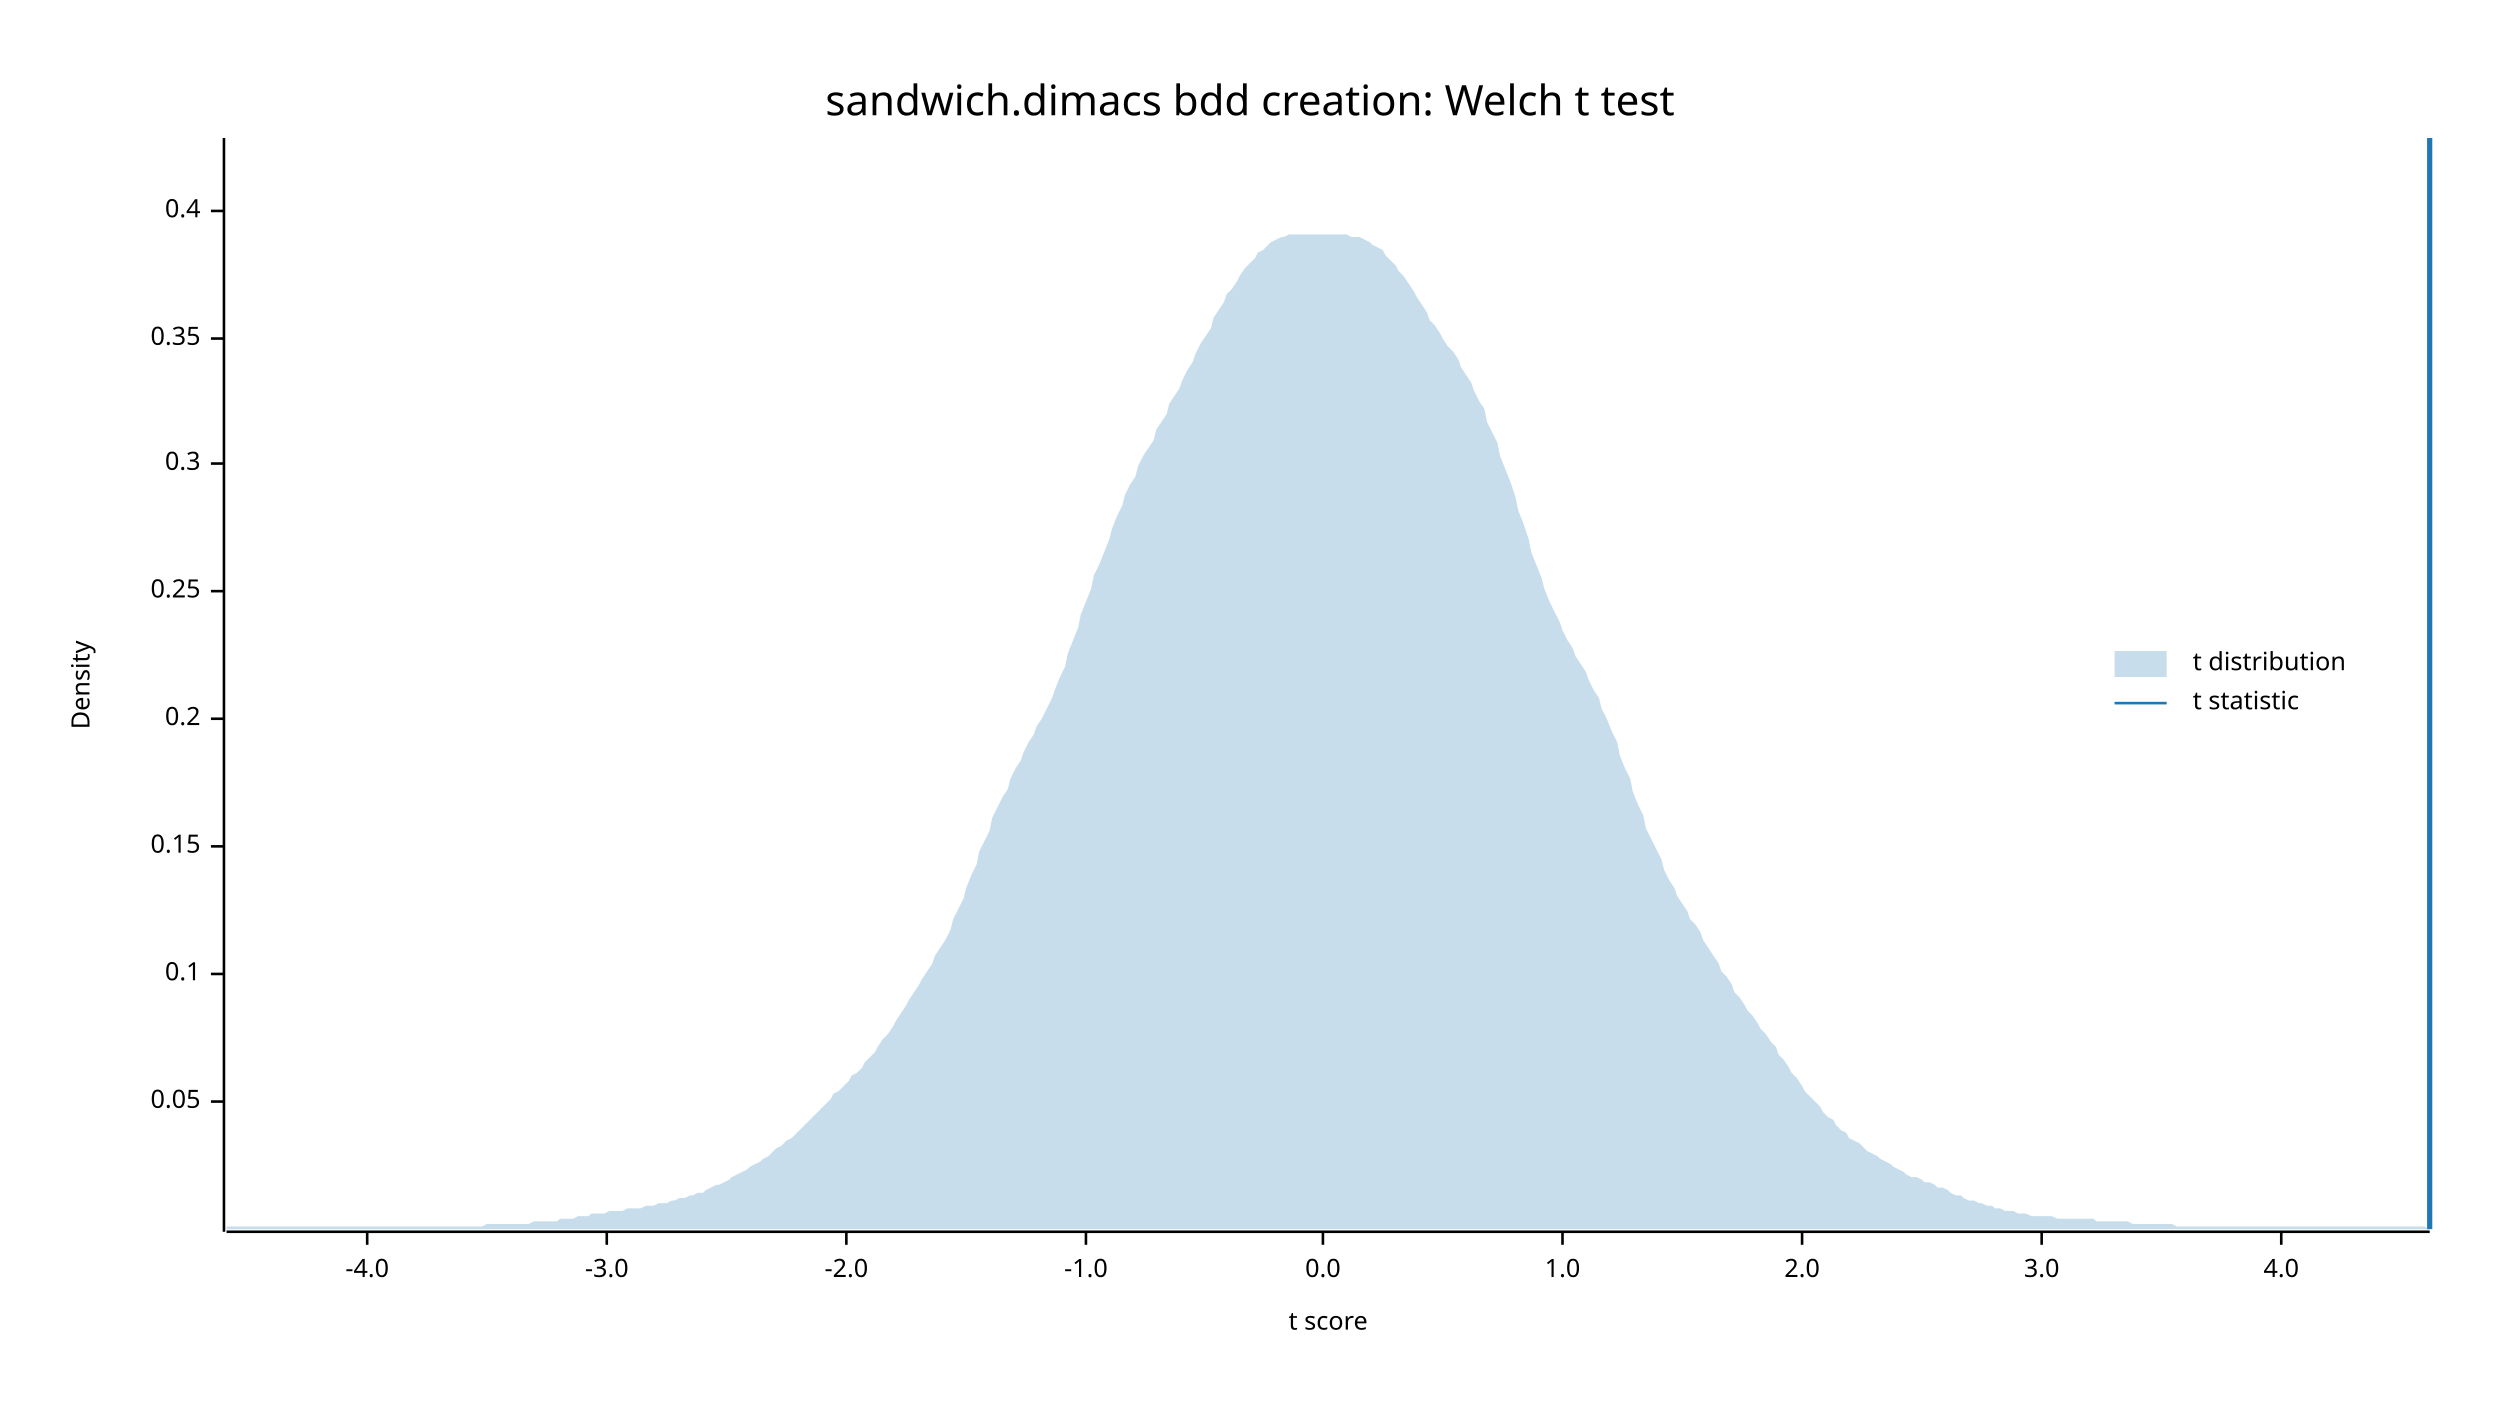
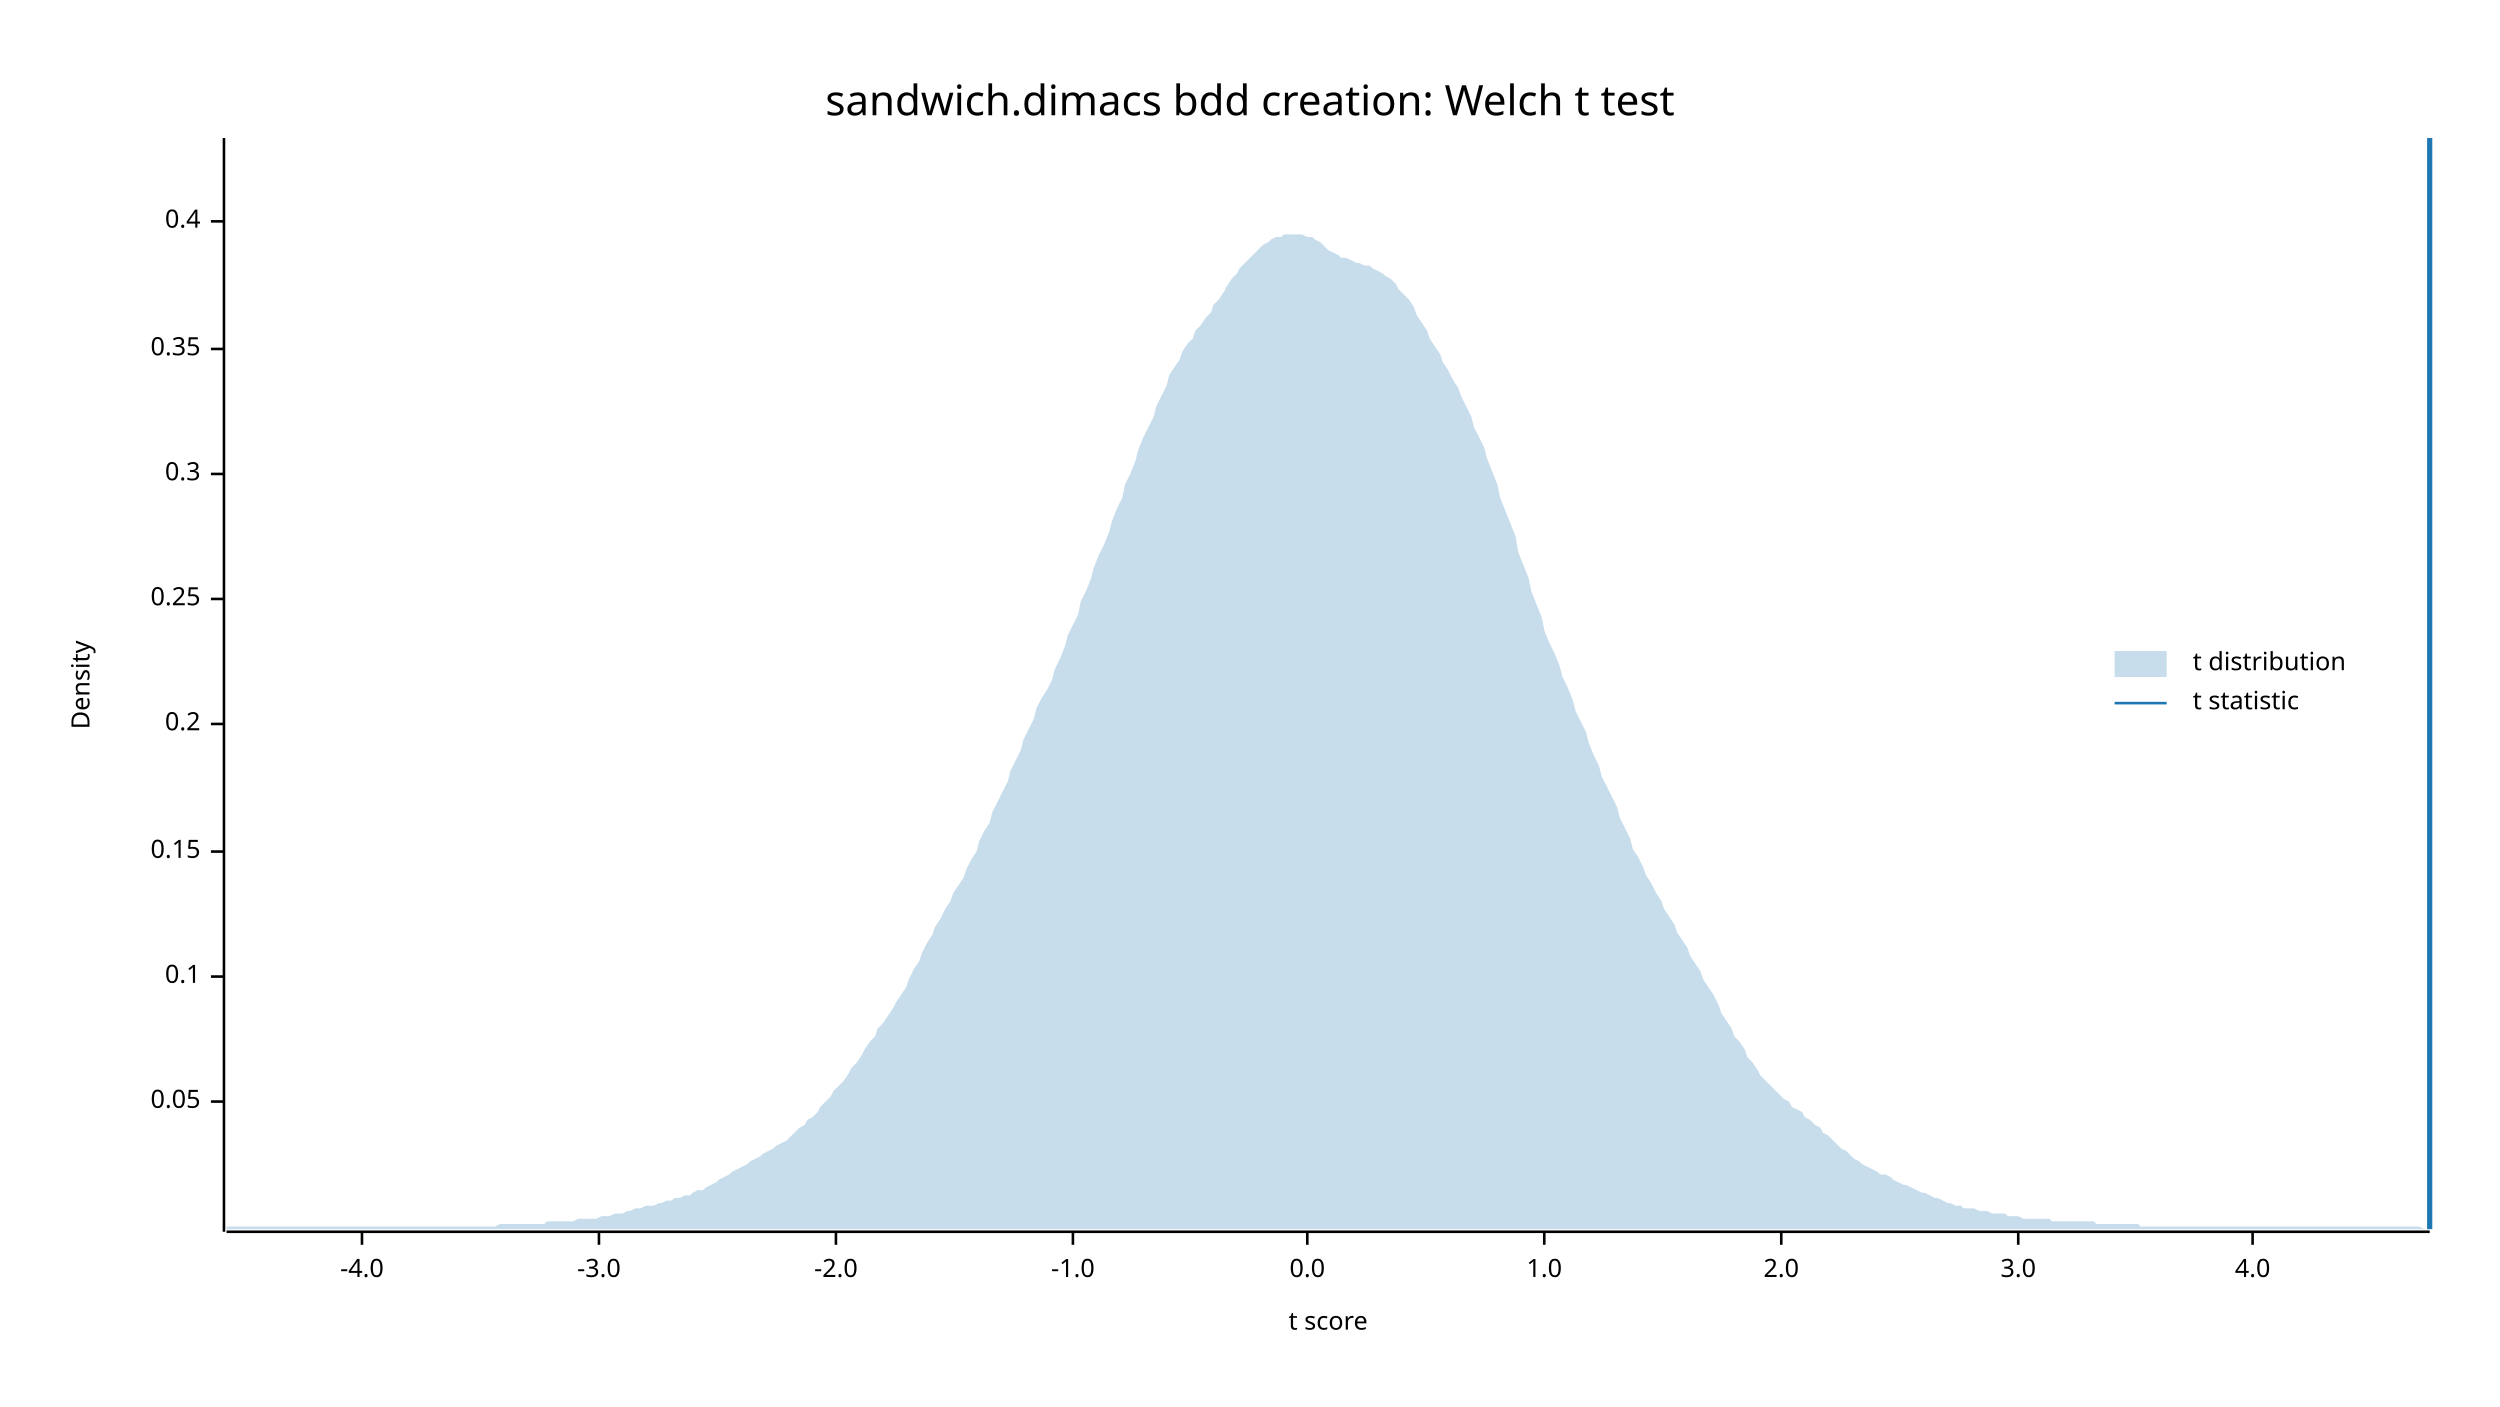
<svg xmlns="http://www.w3.org/2000/svg" width="960" height="540" viewBox="0 0 960 540">
  <text x="480" y="32" dy="0.76em" text-anchor="middle" font-family="sans-serif" font-size="16.129" opacity="1" fill="#000000">
sandwich.dimacs bdd creation: Welch t test
</text>
  <text x="27" y="263" dy="0.76em" text-anchor="middle" font-family="sans-serif" font-size="9.677" opacity="1" fill="#000000" transform="rotate(270, 27, 263)">
Density
</text>
  <text x="510" y="513" dy="-0.5ex" text-anchor="middle" font-family="sans-serif" font-size="9.677" opacity="1" fill="#000000">
t score
</text>
  <polyline fill="none" opacity="1" stroke="#000000" stroke-width="1" points="86,53 86,473 " />
  <text x="77" y="423" dy="0.5ex" text-anchor="end" font-family="sans-serif" font-size="9.677" opacity="1" fill="#000000">
0.05
</text>
  <polyline fill="none" opacity="1" stroke="#000000" stroke-width="1" points="81,423 86,423 " />
-   <text x="77" y="374" dy="0.5ex" text-anchor="end" font-family="sans-serif" font-size="9.677" opacity="1" fill="#000000">
+   <text x="77" y="375" dy="0.5ex" text-anchor="end" font-family="sans-serif" font-size="9.677" opacity="1" fill="#000000">
0.1
</text>
-   <polyline fill="none" opacity="1" stroke="#000000" stroke-width="1" points="81,374 86,374 " />
-   <text x="77" y="325" dy="0.5ex" text-anchor="end" font-family="sans-serif" font-size="9.677" opacity="1" fill="#000000">
+   <polyline fill="none" opacity="1" stroke="#000000" stroke-width="1" points="81,375 86,375 " />
+   <text x="77" y="327" dy="0.5ex" text-anchor="end" font-family="sans-serif" font-size="9.677" opacity="1" fill="#000000">
0.15
</text>
-   <polyline fill="none" opacity="1" stroke="#000000" stroke-width="1" points="81,325 86,325 " />
-   <text x="77" y="276" dy="0.5ex" text-anchor="end" font-family="sans-serif" font-size="9.677" opacity="1" fill="#000000">
+   <polyline fill="none" opacity="1" stroke="#000000" stroke-width="1" points="81,327 86,327 " />
+   <text x="77" y="278" dy="0.5ex" text-anchor="end" font-family="sans-serif" font-size="9.677" opacity="1" fill="#000000">
0.2
</text>
-   <polyline fill="none" opacity="1" stroke="#000000" stroke-width="1" points="81,276 86,276 " />
-   <text x="77" y="227" dy="0.5ex" text-anchor="end" font-family="sans-serif" font-size="9.677" opacity="1" fill="#000000">
+   <polyline fill="none" opacity="1" stroke="#000000" stroke-width="1" points="81,278 86,278 " />
+   <text x="77" y="230" dy="0.5ex" text-anchor="end" font-family="sans-serif" font-size="9.677" opacity="1" fill="#000000">
0.25
</text>
-   <polyline fill="none" opacity="1" stroke="#000000" stroke-width="1" points="81,227 86,227 " />
-   <text x="77" y="178" dy="0.5ex" text-anchor="end" font-family="sans-serif" font-size="9.677" opacity="1" fill="#000000">
+   <polyline fill="none" opacity="1" stroke="#000000" stroke-width="1" points="81,230 86,230 " />
+   <text x="77" y="182" dy="0.5ex" text-anchor="end" font-family="sans-serif" font-size="9.677" opacity="1" fill="#000000">
0.3
</text>
-   <polyline fill="none" opacity="1" stroke="#000000" stroke-width="1" points="81,178 86,178 " />
-   <text x="77" y="130" dy="0.5ex" text-anchor="end" font-family="sans-serif" font-size="9.677" opacity="1" fill="#000000">
+   <polyline fill="none" opacity="1" stroke="#000000" stroke-width="1" points="81,182 86,182 " />
+   <text x="77" y="134" dy="0.5ex" text-anchor="end" font-family="sans-serif" font-size="9.677" opacity="1" fill="#000000">
0.35
</text>
-   <polyline fill="none" opacity="1" stroke="#000000" stroke-width="1" points="81,130 86,130 " />
-   <text x="77" y="81" dy="0.5ex" text-anchor="end" font-family="sans-serif" font-size="9.677" opacity="1" fill="#000000">
+   <polyline fill="none" opacity="1" stroke="#000000" stroke-width="1" points="81,134 86,134 " />
+   <text x="77" y="85" dy="0.5ex" text-anchor="end" font-family="sans-serif" font-size="9.677" opacity="1" fill="#000000">
0.4
</text>
-   <polyline fill="none" opacity="1" stroke="#000000" stroke-width="1" points="81,81 86,81 " />
+   <polyline fill="none" opacity="1" stroke="#000000" stroke-width="1" points="81,85 86,85 " />
  <polyline fill="none" opacity="1" stroke="#000000" stroke-width="1" points="87,473 933,473 " />
-   <text x="141" y="483" dy="0.76em" text-anchor="middle" font-family="sans-serif" font-size="9.677" opacity="1" fill="#000000">
+   <text x="139" y="483" dy="0.76em" text-anchor="middle" font-family="sans-serif" font-size="9.677" opacity="1" fill="#000000">
-4.0
</text>
-   <polyline fill="none" opacity="1" stroke="#000000" stroke-width="1" points="141,473 141,478 " />
-   <text x="233" y="483" dy="0.76em" text-anchor="middle" font-family="sans-serif" font-size="9.677" opacity="1" fill="#000000">
+   <polyline fill="none" opacity="1" stroke="#000000" stroke-width="1" points="139,473 139,478 " />
+   <text x="230" y="483" dy="0.76em" text-anchor="middle" font-family="sans-serif" font-size="9.677" opacity="1" fill="#000000">
-3.0
</text>
-   <polyline fill="none" opacity="1" stroke="#000000" stroke-width="1" points="233,473 233,478 " />
-   <text x="325" y="483" dy="0.76em" text-anchor="middle" font-family="sans-serif" font-size="9.677" opacity="1" fill="#000000">
+   <polyline fill="none" opacity="1" stroke="#000000" stroke-width="1" points="230,473 230,478 " />
+   <text x="321" y="483" dy="0.76em" text-anchor="middle" font-family="sans-serif" font-size="9.677" opacity="1" fill="#000000">
-2.0
</text>
-   <polyline fill="none" opacity="1" stroke="#000000" stroke-width="1" points="325,473 325,478 " />
-   <text x="417" y="483" dy="0.76em" text-anchor="middle" font-family="sans-serif" font-size="9.677" opacity="1" fill="#000000">
+   <polyline fill="none" opacity="1" stroke="#000000" stroke-width="1" points="321,473 321,478 " />
+   <text x="412" y="483" dy="0.76em" text-anchor="middle" font-family="sans-serif" font-size="9.677" opacity="1" fill="#000000">
-1.0
</text>
-   <polyline fill="none" opacity="1" stroke="#000000" stroke-width="1" points="417,473 417,478 " />
-   <text x="508" y="483" dy="0.76em" text-anchor="middle" font-family="sans-serif" font-size="9.677" opacity="1" fill="#000000">
+   <polyline fill="none" opacity="1" stroke="#000000" stroke-width="1" points="412,473 412,478 " />
+   <text x="502" y="483" dy="0.76em" text-anchor="middle" font-family="sans-serif" font-size="9.677" opacity="1" fill="#000000">
0.0
</text>
-   <polyline fill="none" opacity="1" stroke="#000000" stroke-width="1" points="508,473 508,478 " />
-   <text x="600" y="483" dy="0.76em" text-anchor="middle" font-family="sans-serif" font-size="9.677" opacity="1" fill="#000000">
+   <polyline fill="none" opacity="1" stroke="#000000" stroke-width="1" points="502,473 502,478 " />
+   <text x="593" y="483" dy="0.76em" text-anchor="middle" font-family="sans-serif" font-size="9.677" opacity="1" fill="#000000">
1.0
</text>
-   <polyline fill="none" opacity="1" stroke="#000000" stroke-width="1" points="600,473 600,478 " />
-   <text x="692" y="483" dy="0.76em" text-anchor="middle" font-family="sans-serif" font-size="9.677" opacity="1" fill="#000000">
+   <polyline fill="none" opacity="1" stroke="#000000" stroke-width="1" points="593,473 593,478 " />
+   <text x="684" y="483" dy="0.76em" text-anchor="middle" font-family="sans-serif" font-size="9.677" opacity="1" fill="#000000">
2.0
</text>
-   <polyline fill="none" opacity="1" stroke="#000000" stroke-width="1" points="692,473 692,478 " />
-   <text x="784" y="483" dy="0.76em" text-anchor="middle" font-family="sans-serif" font-size="9.677" opacity="1" fill="#000000">
+   <polyline fill="none" opacity="1" stroke="#000000" stroke-width="1" points="684,473 684,478 " />
+   <text x="775" y="483" dy="0.76em" text-anchor="middle" font-family="sans-serif" font-size="9.677" opacity="1" fill="#000000">
3.0
</text>
-   <polyline fill="none" opacity="1" stroke="#000000" stroke-width="1" points="784,473 784,478 " />
-   <text x="876" y="483" dy="0.76em" text-anchor="middle" font-family="sans-serif" font-size="9.677" opacity="1" fill="#000000">
+   <polyline fill="none" opacity="1" stroke="#000000" stroke-width="1" points="775,473 775,478 " />
+   <text x="865" y="483" dy="0.76em" text-anchor="middle" font-family="sans-serif" font-size="9.677" opacity="1" fill="#000000">
4.0
</text>
-   <polyline fill="none" opacity="1" stroke="#000000" stroke-width="1" points="876,473 876,478 " />
-   <polygon opacity="0.25" fill="#1F78B4" points="87,471 88,471 90,471 92,471 93,471 95,471 97,471 98,471 100,471 102,471 103,471 105,471 107,471 109,471 110,471 112,471 114,471 115,471 117,471 119,471 120,471 122,471 124,471 125,471 127,471 129,471 131,471 132,471 134,471 136,471 137,471 139,471 141,471 142,471 144,471 146,471 148,471 149,471 151,471 153,471 154,471 156,471 158,471 159,471 161,471 163,471 164,471 166,471 168,471 170,471 171,471 173,471 175,471 176,471 178,471 180,471 181,471 183,471 185,471 187,470 188,470 190,470 192,470 193,470 195,470 197,470 198,470 200,470 202,470 203,470 205,469 207,469 209,469 210,469 212,469 214,469 215,468 217,468 219,468 220,468 222,467 224,467 226,467 227,466 229,466 231,466 232,466 234,465 236,465 237,465 239,465 241,464 242,464 244,464 246,464 248,463 249,463 251,463 253,462 254,462 256,462 258,461 259,461 261,460 263,460 265,459 266,459 268,458 270,458 271,457 273,456 275,455 276,455 278,454 280,453 281,452 283,451 285,450 287,449 288,448 290,447 292,446 293,445 295,444 297,442 298,441 300,440 302,438 304,437 305,436 307,434 309,432 310,431 312,429 314,427 315,426 317,424 319,422 320,420 322,419 324,417 326,415 327,413 329,412 331,410 332,408 334,406 336,404 337,402 339,399 341,397 343,394 344,392 346,389 348,386 349,384 351,381 353,378 354,376 356,373 358,370 359,367 361,364 363,361 365,357 366,353 368,349 370,345 371,341 373,336 375,332 376,327 378,323 380,319 381,314 383,310 385,306 387,303 388,299 390,295 392,292 393,289 395,285 397,282 398,279 400,276 402,272 404,268 405,265 407,260 409,256 410,251 412,246 414,241 415,236 417,231 419,226 420,221 422,217 424,212 426,207 427,203 429,198 431,194 432,190 434,186 436,183 437,179 439,175 441,172 443,169 444,165 446,162 448,159 449,155 451,152 453,149 454,146 456,142 458,139 459,136 461,132 463,129 465,126 466,122 468,119 470,116 471,113 473,111 475,108 476,106 478,103 480,101 482,99 483,97 485,96 487,94 488,93 490,92 492,91 493,91 495,90 497,90 498,90 500,90 502,90 504,90 505,90 507,90 509,90 510,90 512,90 514,90 515,90 517,90 519,91 521,91 522,91 524,92 526,93 527,94 529,95 531,96 532,98 534,100 536,102 537,104 539,106 541,109 543,112 544,114 546,117 548,120 549,123 551,125 553,128 554,130 556,133 558,135 560,138 561,141 563,144 565,147 566,150 568,154 570,157 571,162 573,166 575,170 576,175 578,180 580,185 582,191 583,196 585,201 587,207 588,212 590,217 592,222 593,226 595,231 597,235 599,239 600,242 602,246 604,249 605,252 607,255 609,258 610,261 612,265 614,268 615,272 617,276 619,281 621,285 622,290 624,295 626,299 627,304 629,309 631,313 632,318 634,322 636,326 638,330 639,334 641,338 643,341 644,344 646,347 648,350 649,353 651,355 653,358 654,361 656,364 658,367 660,370 661,373 663,375 665,378 666,381 668,383 670,386 671,388 673,390 675,393 676,395 678,397 680,400 682,402 683,405 685,407 687,410 688,412 690,414 692,417 693,419 695,421 697,423 699,425 700,427 702,429 704,430 705,432 707,434 709,435 710,437 712,438 714,439 715,440 717,442 719,443 721,444 722,445 724,446 726,447 727,448 729,449 731,450 732,451 734,452 736,452 738,453 739,454 741,454 743,455 744,456 746,456 748,457 749,458 751,459 753,459 754,460 756,461 758,461 760,462 761,462 763,463 765,463 766,464 768,464 770,465 771,465 773,465 775,466 777,466 778,466 780,467 782,467 783,467 785,467 787,467 788,467 790,468 792,468 793,468 795,468 797,468 799,468 800,468 802,468 804,468 805,469 807,469 809,469 810,469 812,469 814,469 816,469 817,469 819,470 821,470 822,470 824,470 826,470 827,470 829,470 831,470 832,470 834,470 836,471 838,471 839,471 841,471 843,471 844,471 846,471 848,471 849,471 851,471 853,471 855,471 856,471 858,471 860,471 861,471 863,471 865,471 866,471 868,471 870,471 871,471 873,471 875,471 877,471 878,471 880,471 882,471 883,471 885,471 887,471 888,471 890,471 892,471 894,471 895,471 897,471 899,471 900,471 902,471 904,471 905,471 907,471 909,471 910,471 912,471 914,471 916,471 917,471 919,471 921,471 922,471 924,471 926,471 927,471 929,471 931,471 933,472 933,472 87,472 " />
+   <polyline fill="none" opacity="1" stroke="#000000" stroke-width="1" points="865,473 865,478 " />
+   <polygon opacity="0.25" fill="#1F78B4" points="87,471 88,471 90,471 92,471 93,471 95,471 97,471 98,471 100,471 102,471 103,471 105,471 107,471 109,471 110,471 112,471 114,471 115,471 117,471 119,471 120,471 122,471 124,471 125,471 127,471 129,471 131,471 132,471 134,471 136,471 137,471 139,471 141,471 142,471 144,471 146,471 148,471 149,471 151,471 153,471 154,471 156,471 158,471 159,471 161,471 163,471 164,471 166,471 168,471 170,471 171,471 173,471 175,471 176,471 178,471 180,471 181,471 183,471 185,471 187,471 188,471 190,471 192,470 193,470 195,470 197,470 198,470 200,470 202,470 203,470 205,470 207,470 209,470 210,469 212,469 214,469 215,469 217,469 219,469 220,469 222,468 224,468 226,468 227,468 229,468 231,467 232,467 234,467 236,466 237,466 239,466 241,465 242,465 244,464 246,464 248,463 249,463 251,463 253,462 254,462 256,461 258,461 259,460 261,460 263,459 265,459 266,458 268,457 270,457 271,456 273,455 275,454 276,453 278,452 280,451 281,450 283,449 285,448 287,447 288,446 290,445 292,444 293,443 295,442 297,441 298,440 300,439 302,438 304,436 305,435 307,433 309,432 310,430 312,429 314,427 315,425 317,423 319,421 320,419 322,417 324,415 326,412 327,410 329,408 331,405 332,403 334,400 336,398 337,395 339,393 341,390 343,387 344,385 346,382 348,379 349,376 351,372 353,369 354,366 356,362 358,359 359,356 361,353 363,349 365,346 366,343 368,340 370,337 371,334 373,330 375,327 376,323 378,319 380,316 381,312 383,308 385,304 387,300 388,296 390,292 392,288 393,284 395,280 397,276 398,272 400,268 402,265 404,261 405,257 407,253 409,248 410,244 412,240 414,236 415,231 417,227 419,222 420,218 422,213 424,209 426,204 427,200 429,195 431,191 432,186 434,182 436,177 437,173 439,168 441,164 443,160 444,156 446,152 448,148 449,144 451,141 453,138 454,135 456,132 458,130 459,127 461,125 463,122 465,120 466,117 468,115 470,112 471,110 473,107 475,105 476,103 478,101 480,99 482,97 483,96 485,94 487,93 488,92 490,91 492,91 493,90 495,90 497,90 498,90 500,90 502,91 504,91 505,92 507,93 509,95 510,96 512,97 514,98 515,99 517,99 519,100 521,101 522,101 524,102 526,102 527,103 529,104 531,105 532,106 534,107 536,109 537,111 539,113 541,115 543,118 544,121 546,124 548,127 549,130 551,133 553,136 554,139 556,142 558,146 560,149 561,152 563,156 565,160 566,164 568,168 570,172 571,176 573,181 575,186 576,191 578,196 580,201 582,206 583,212 585,217 587,222 588,227 590,232 592,237 593,242 595,247 597,251 599,256 600,260 602,264 604,269 605,273 607,277 609,281 610,285 612,290 614,294 615,298 617,302 619,306 621,310 622,314 624,318 626,322 627,326 629,329 631,333 632,336 634,339 636,343 638,346 639,349 641,352 643,355 644,358 646,361 648,364 649,367 651,370 653,373 654,376 656,379 658,382 660,386 661,389 663,392 665,395 666,398 668,400 670,403 671,406 673,408 675,411 676,413 678,415 680,417 682,419 683,420 685,422 687,423 688,425 690,426 692,427 693,429 695,430 697,432 699,433 700,435 702,436 704,438 705,439 707,441 709,442 710,443 712,445 714,446 715,447 717,448 719,449 721,450 722,451 724,451 726,452 727,453 729,454 731,455 732,455 734,456 736,457 738,458 739,458 741,459 743,460 744,460 746,461 748,462 749,462 751,463 753,463 754,464 756,464 758,464 760,465 761,465 763,465 765,466 766,466 768,466 770,466 771,467 773,467 775,467 777,468 778,468 780,468 782,468 783,468 785,468 787,468 788,469 790,469 792,469 793,469 795,469 797,469 799,469 800,469 802,469 804,469 805,470 807,470 809,470 810,470 812,470 814,470 816,470 817,470 819,470 821,470 822,471 824,471 826,471 827,471 829,471 831,471 832,471 834,471 836,471 838,471 839,471 841,471 843,471 844,471 846,471 848,471 849,471 851,471 853,471 855,471 856,471 858,471 860,471 861,471 863,471 865,471 866,471 868,471 870,471 871,471 873,471 875,471 877,471 878,471 880,471 882,471 883,471 885,471 887,471 888,471 890,471 892,471 894,471 895,471 897,471 899,471 900,471 902,471 904,471 905,471 907,471 909,471 910,471 912,471 914,471 916,471 917,471 919,471 921,471 922,471 924,471 926,471 927,471 929,471 931,472 933,472 933,472 87,472 " />
  <polyline fill="none" opacity="1" stroke="#1F78B4" stroke-width="2" points="933,472 933,53 " />
  <text x="842" y="250" dy="0.76em" text-anchor="start" font-family="sans-serif" font-size="9.677" opacity="1" fill="#000000">
t distribution
</text>
  <text x="842" y="265" dy="0.76em" text-anchor="start" font-family="sans-serif" font-size="9.677" opacity="1" fill="#000000">
t statistic
</text>
  <rect x="812" y="250" width="20" height="10" opacity="0.25" fill="#1F78B4" stroke="none" />
  <polyline fill="none" opacity="1" stroke="#1F78B4" stroke-width="1" points="812,270 832,270 " />
</svg>
